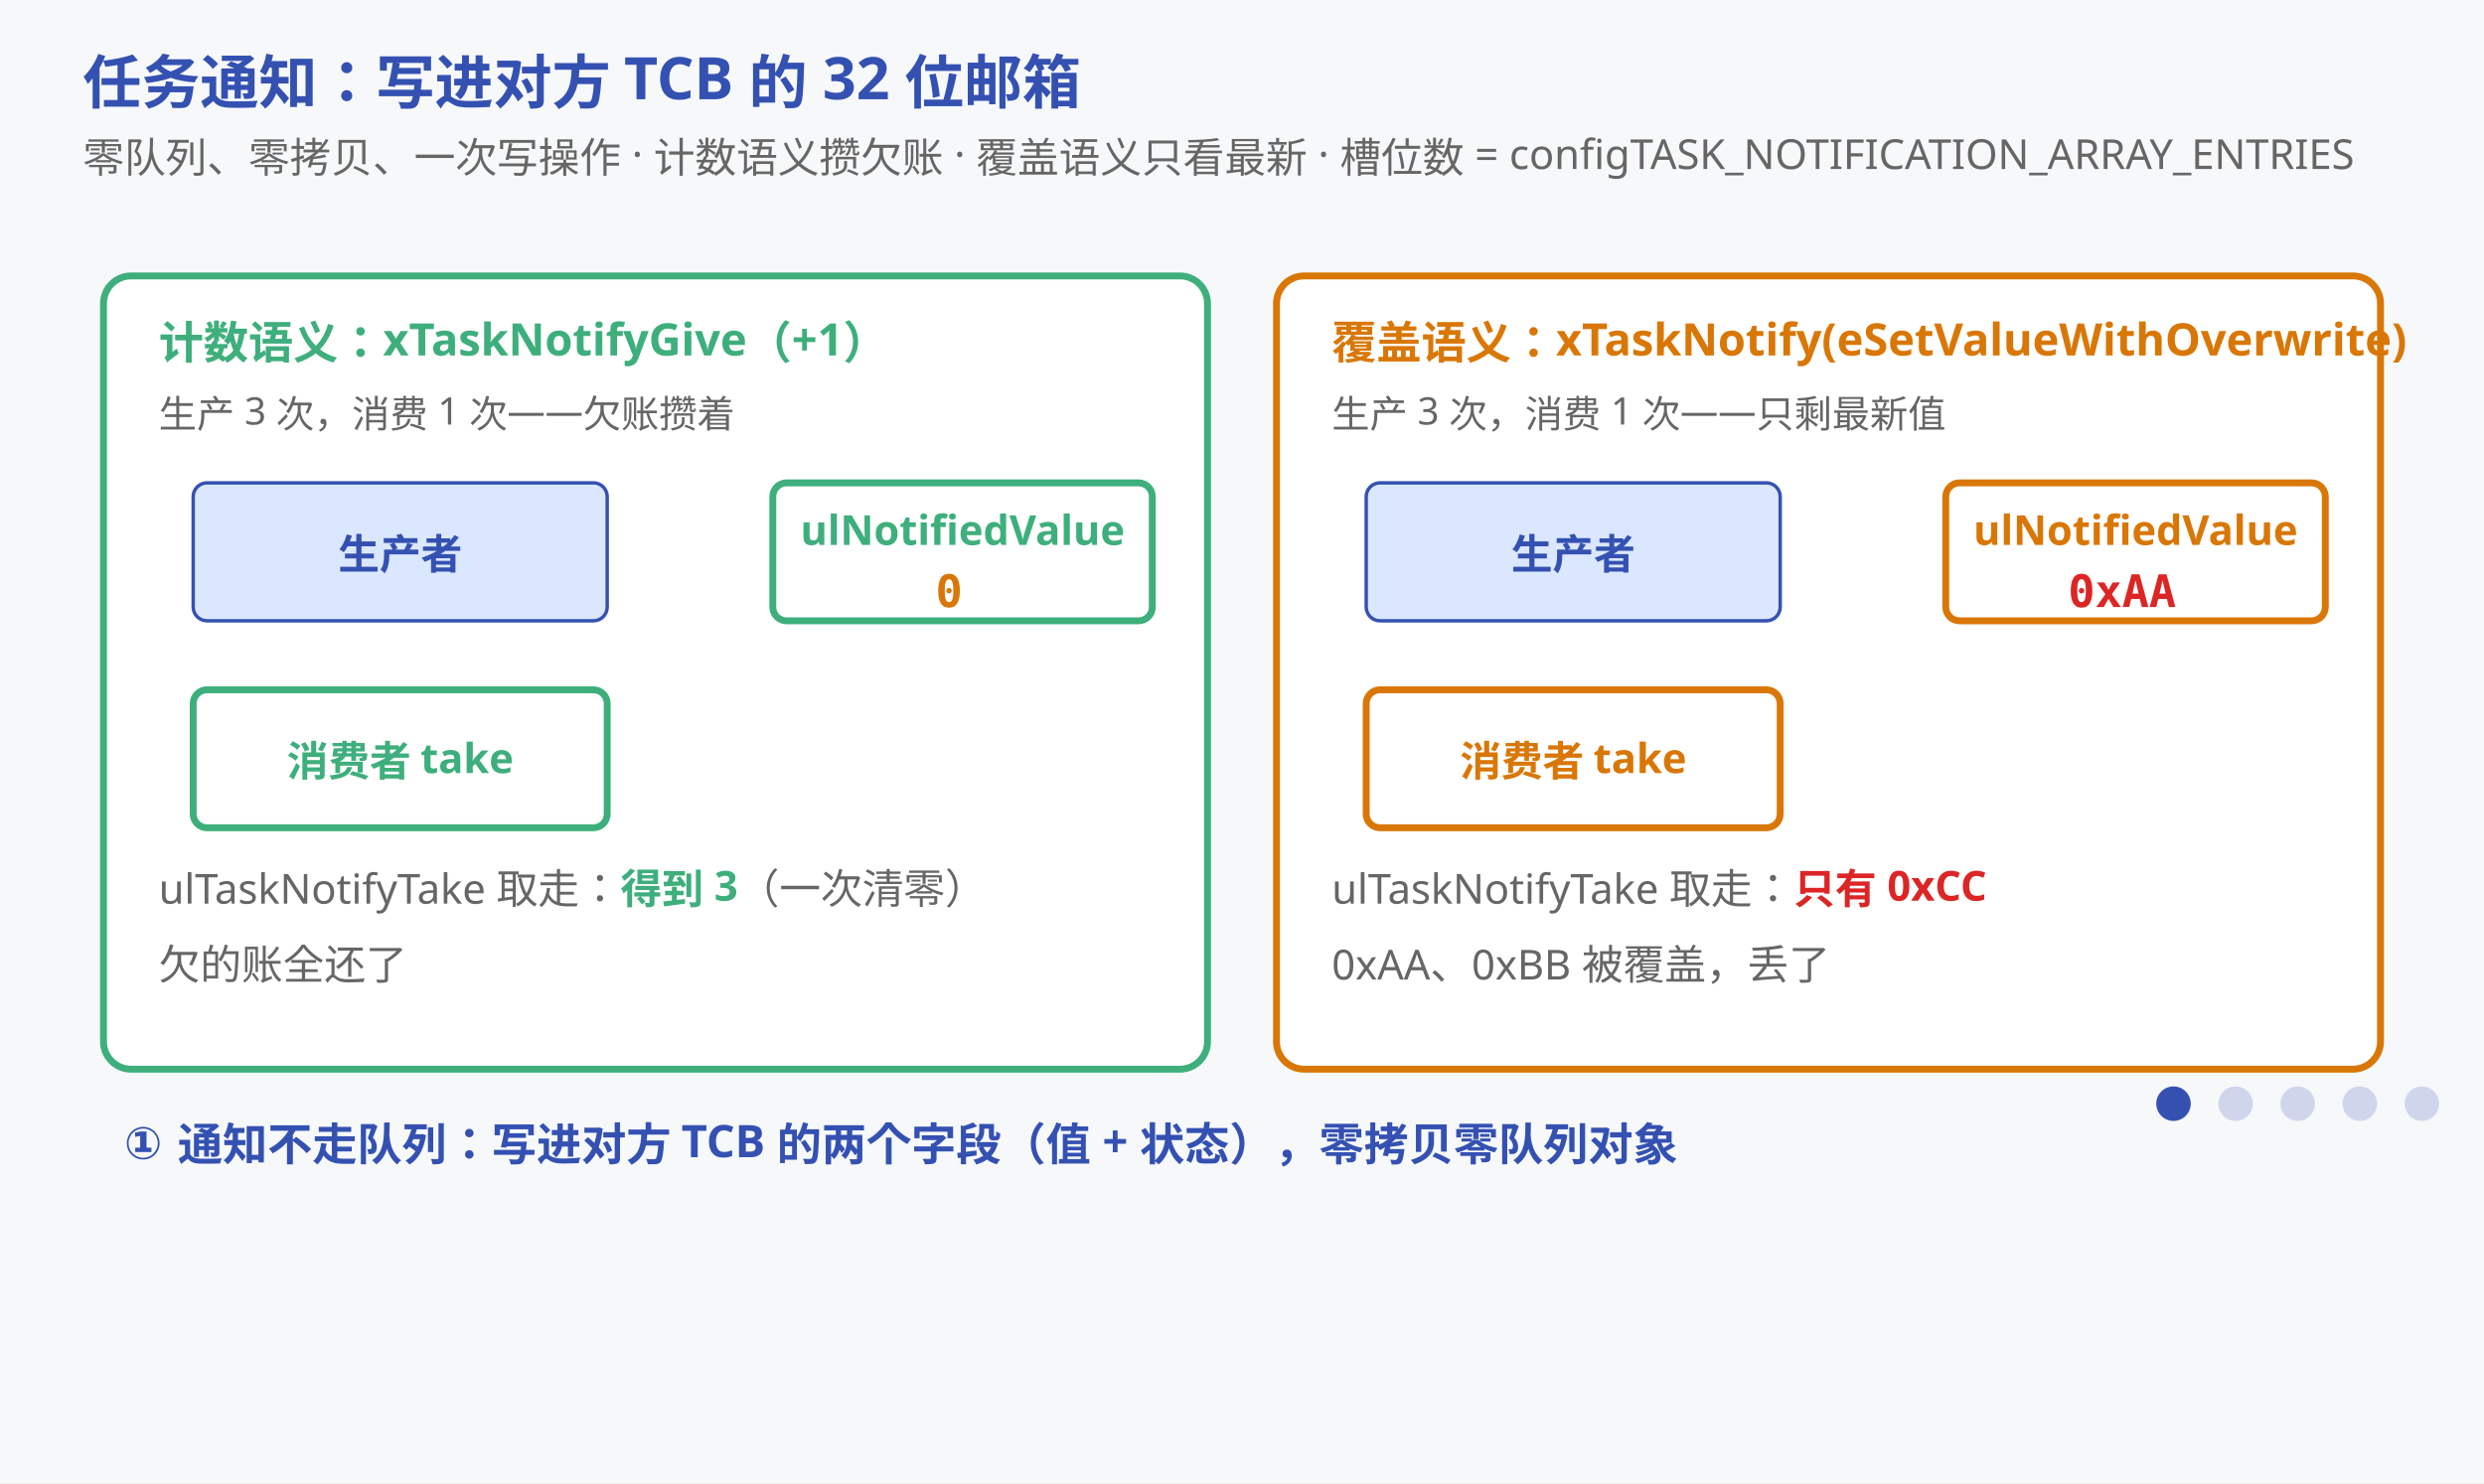
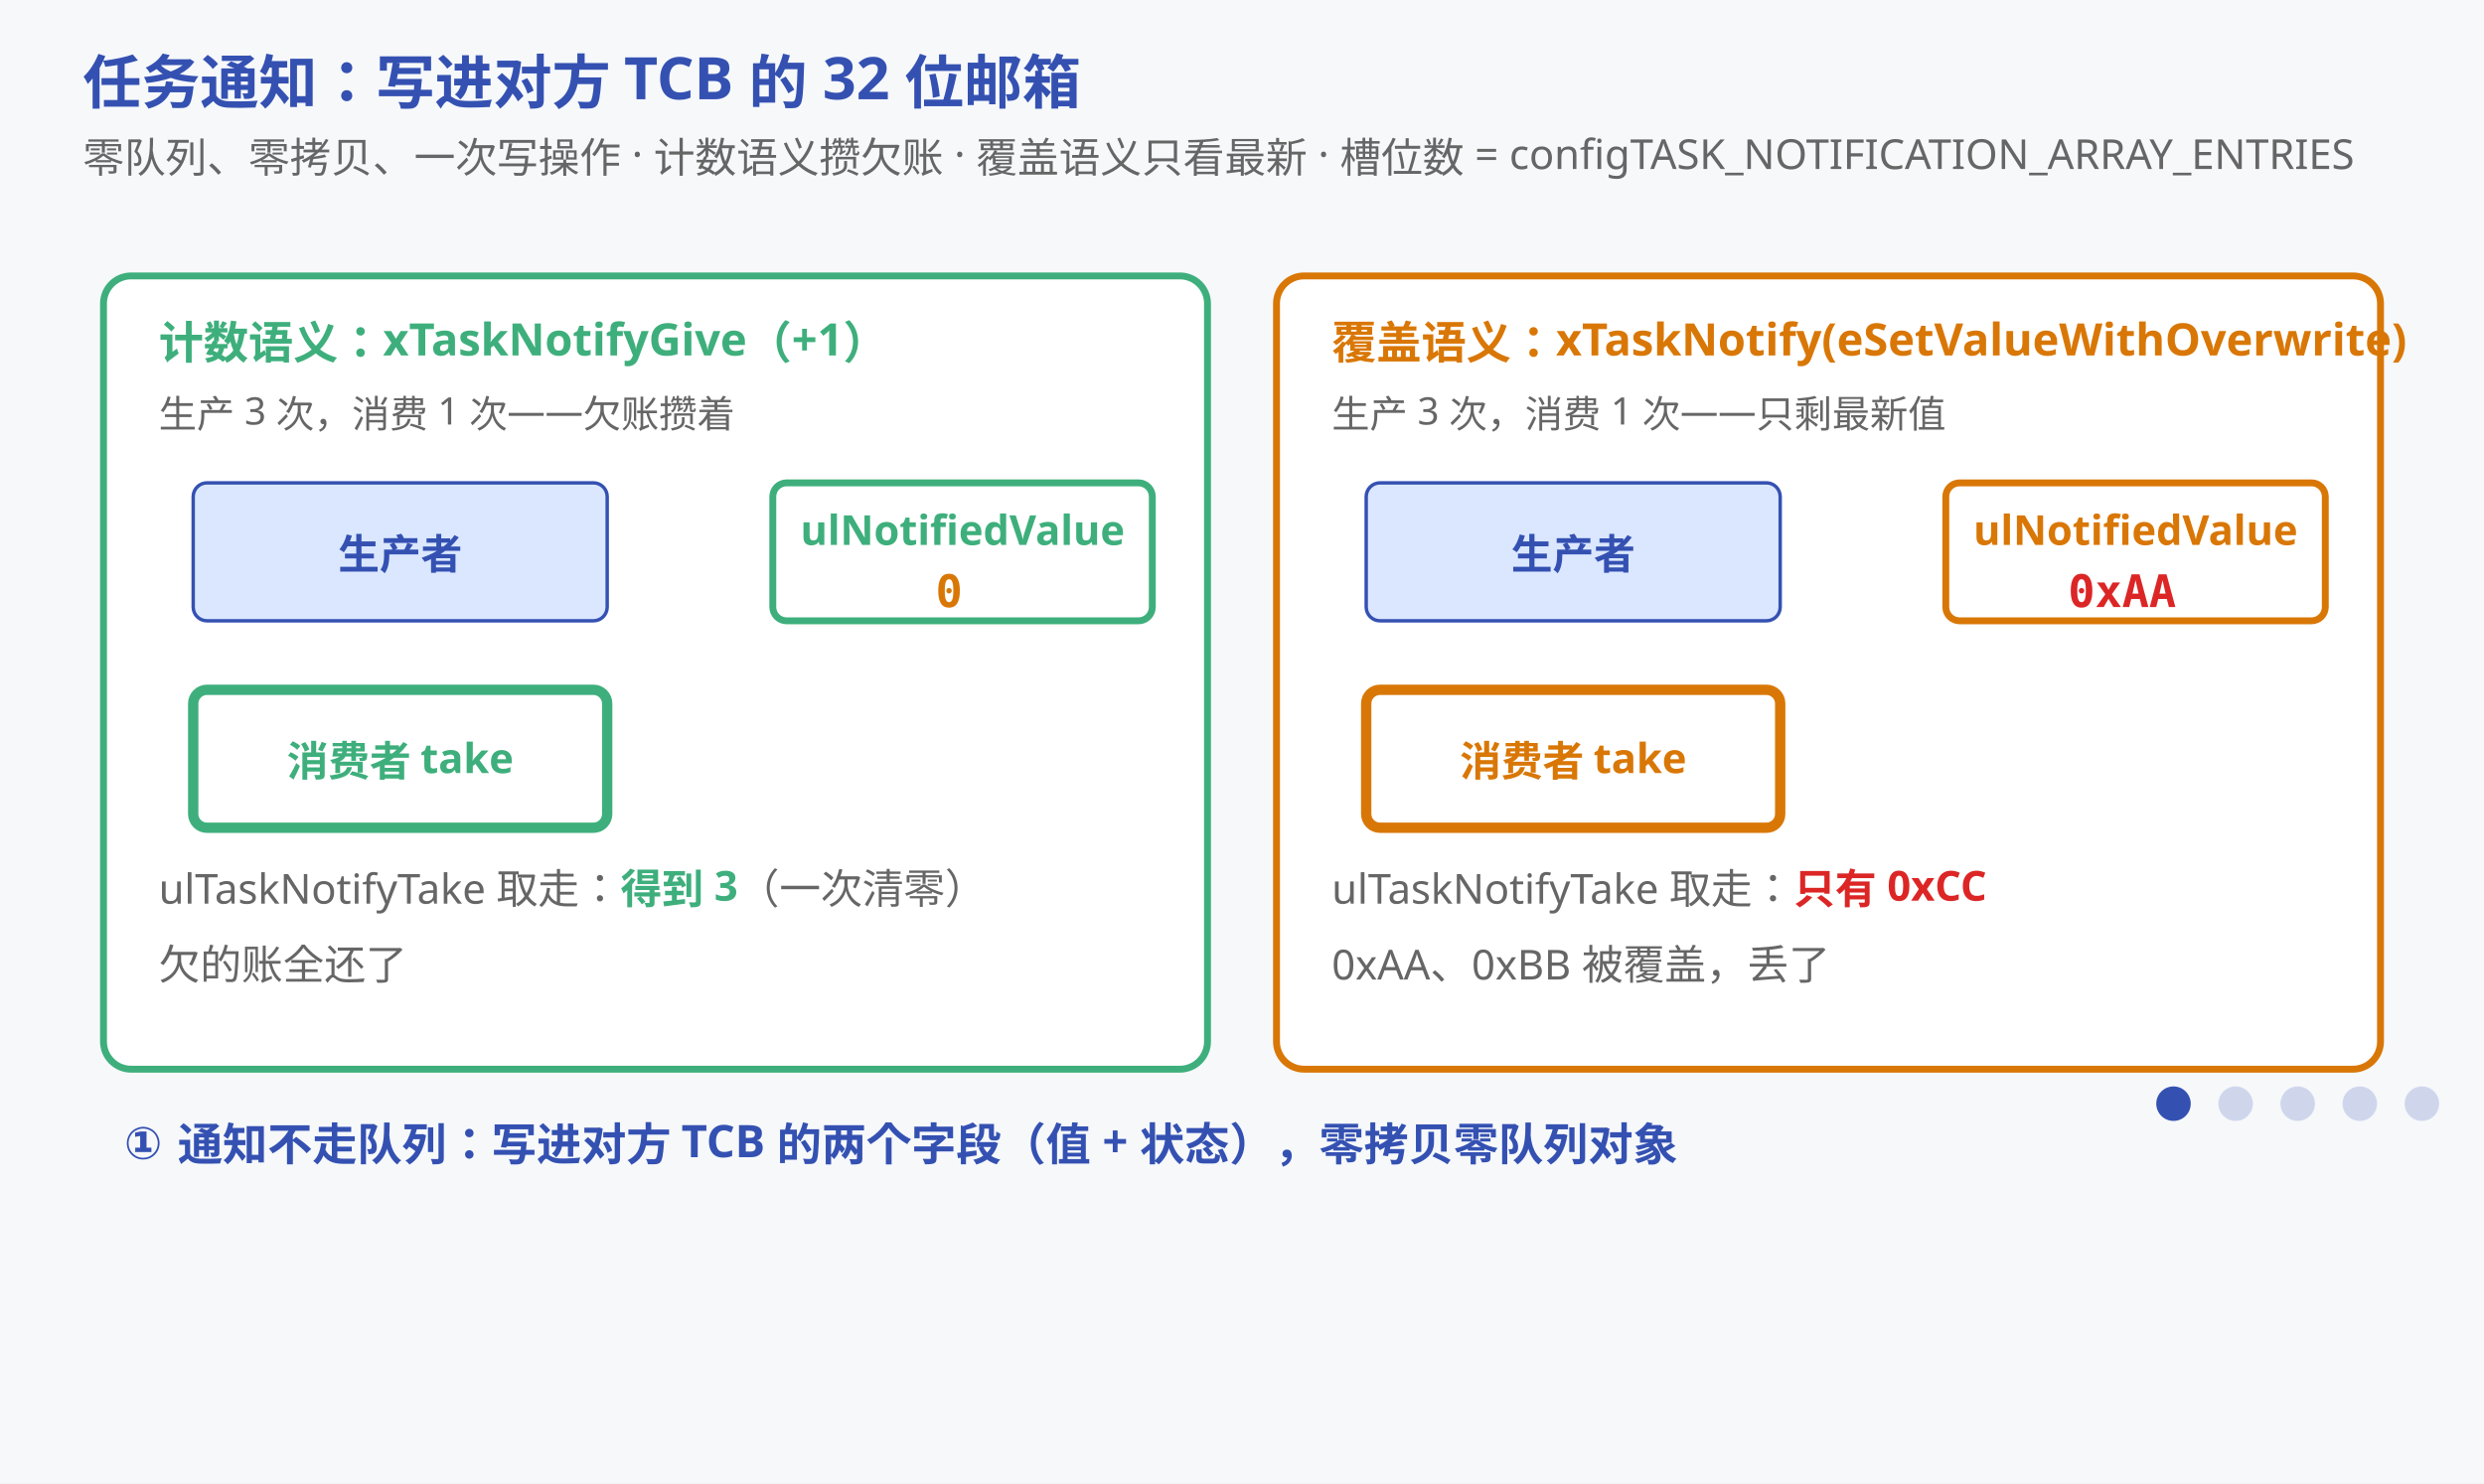
<svg xmlns="http://www.w3.org/2000/svg" viewBox="0 0 720 430" font-family="'Segoe UI','Microsoft YaHei',sans-serif">
  <rect width="720" height="430" fill="#f6f8fa" />
  <text x="24" y="30" font-size="17" font-weight="bold" fill="#3451b2">任务通知：写进对方 TCB 的 32 位邮箱</text>
  <text x="24" y="50" font-size="12" fill="#666">零队列、零拷贝、一次写操作 · 计数语义攒欠账 · 覆盖语义只看最新 · 槽位数 = configTASK_NOTIFICATION_ARRAY_ENTRIES</text>
  <rect x="30" y="80" width="320" height="230" fill="#ffffff" stroke="#3eaf7c" stroke-width="2" rx="8" />
  <text x="46" y="104" font-size="13" font-weight="bold" fill="#3eaf7c">计数语义：xTaskNotifyGive（+1）</text>
  <text x="46" y="124" font-size="11" fill="#666">生产 3 次，消费 1 次——欠账攒着</text>
  <rect x="56" y="140" width="120" height="40" fill="#dbe7ff" stroke="#3451b2" rx="4" />
  <text x="116" y="165" font-size="12" font-weight="bold" fill="#3451b2" text-anchor="middle">生产者</text>
  <rect x="224" y="140" width="110" height="40" fill="#ffffff" stroke="#3eaf7c" stroke-width="2" rx="4" />
  <text x="279" y="158" font-size="12" font-weight="bold" fill="#3eaf7c" text-anchor="middle">ulNotifiedValue</text>
  <text x="279" y="176" font-size="13" font-weight="bold" fill="#d97706" text-anchor="middle" font-family="Consolas,monospace">0
    <animate attributeName="opacity" calcMode="discrete" values="1;0;0;0;0;1" keyTimes="0;0.2;0.4;0.6;0.8;1" dur="10s" repeatCount="indefinite" />
  </text>
  <text x="279" y="176" font-size="13" font-weight="bold" fill="#d97706" text-anchor="middle" font-family="Consolas,monospace" opacity="0">3
    <animate attributeName="opacity" calcMode="discrete" values="0;1;1;0;0;0" keyTimes="0;0.2;0.4;0.6;0.8;1" dur="10s" repeatCount="indefinite" />
  </text>
  <rect x="56" y="200" width="120" height="40" fill="#ffffff" stroke="#3eaf7c" stroke-width="2" rx="4" />
  <text x="116" y="225" font-size="12" font-weight="bold" fill="#3eaf7c" text-anchor="middle">消费者 take</text>
  <text x="46" y="262" font-size="12" fill="#666">ulTaskNotifyTake 取走：<tspan font-weight="bold" fill="#3eaf7c">得到 3</tspan>（一次清零）</text>
  <text x="46" y="284" font-size="12" fill="#666">欠的账全还了</text>
  <rect x="370" y="80" width="320" height="230" fill="#ffffff" stroke="#d97706" stroke-width="2" rx="8" />
  <text x="386" y="104" font-size="13" font-weight="bold" fill="#d97706">覆盖语义：xTaskNotify(eSetValueWithOverwrite)</text>
  <text x="386" y="124" font-size="11" fill="#666">生产 3 次，消费 1 次——只剩最新值</text>
  <rect x="396" y="140" width="120" height="40" fill="#dbe7ff" stroke="#3451b2" rx="4" />
  <text x="456" y="165" font-size="12" font-weight="bold" fill="#3451b2" text-anchor="middle">生产者</text>
  <rect x="564" y="140" width="110" height="40" fill="#ffffff" stroke="#d97706" stroke-width="2" rx="4" />
  <text x="619" y="158" font-size="12" font-weight="bold" fill="#d97706" text-anchor="middle">ulNotifiedValue</text>
  <text x="619" y="176" font-size="13" font-weight="bold" fill="#dc2626" text-anchor="middle" font-family="Consolas,monospace">0xAA
    <animate attributeName="opacity" calcMode="discrete" values="1;0;0;0;0;1" keyTimes="0;0.2;0.4;0.6;0.8;1" dur="10s" repeatCount="indefinite" />
  </text>
  <text x="619" y="176" font-size="13" font-weight="bold" fill="#dc2626" text-anchor="middle" font-family="Consolas,monospace" opacity="0">0xCC
    <animate attributeName="opacity" calcMode="discrete" values="0;1;1;0;0;0" keyTimes="0;0.2;0.4;0.6;0.8;1" dur="10s" repeatCount="indefinite" />
  </text>
  <rect x="396" y="200" width="120" height="40" fill="#ffffff" stroke="#d97706" stroke-width="2" rx="4" />
  <text x="456" y="225" font-size="12" font-weight="bold" fill="#d97706" text-anchor="middle">消费者 take</text>
  <text x="386" y="262" font-size="12" fill="#666">ulTaskNotifyTake 取走：<tspan font-weight="bold" fill="#dc2626">只有 0xCC</tspan>
  </text>
  <text x="386" y="284" font-size="12" fill="#666">0xAA、0xBB 被覆盖，丢了</text>
+   <circle cx="176" cy="138" r="5" fill="#3eaf7c" opacity="0">
+     <animate attributeName="cx" values="176;176;228;228" keyTimes="0;0.20;0.25;1" dur="10s" repeatCount="indefinite" />
+     <animate attributeName="cy" values="138;138;182;182" keyTimes="0;0.20;0.25;1" dur="10s" repeatCount="indefinite" />
+     <animate attributeName="opacity" calcMode="discrete" values="0;1;0;0;0;0" keyTimes="0;0.20;0.26;0.4;0.6;1" dur="10s" repeatCount="indefinite" />
+   </circle>
+   <circle cx="176" cy="138" r="5" fill="#3eaf7c" opacity="0">
+     <animate attributeName="cx" values="176;176;228;228" keyTimes="0;0.27;0.32;1" dur="10s" repeatCount="indefinite" />
+     <animate attributeName="cy" values="138;138;182;182" keyTimes="0;0.27;0.32;1" dur="10s" repeatCount="indefinite" />
+     <animate attributeName="opacity" calcMode="discrete" values="0;0;1;0;0;0" keyTimes="0;0.20;0.27;0.33;0.6;1" dur="10s" repeatCount="indefinite" />
+   </circle>
+   <circle cx="176" cy="138" r="5" fill="#3eaf7c" opacity="0">
+     <animate attributeName="cx" values="176;176;228;228" keyTimes="0;0.34;0.39;1" dur="10s" repeatCount="indefinite" />
+     <animate attributeName="cy" values="138;138;182;182" keyTimes="0;0.34;0.39;1" dur="10s" repeatCount="indefinite" />
+     <animate attributeName="opacity" calcMode="discrete" values="0;0;0;1;0" keyTimes="0;0.20;0.34;0.40;1" dur="10s" repeatCount="indefinite" />
+   </circle>
+   <circle cx="516" cy="138" r="5" fill="#d97706" opacity="0">
+     <animate attributeName="cx" values="516;516;572;572" keyTimes="0;0.40;0.45;1" dur="10s" repeatCount="indefinite" />
+     <animate attributeName="cy" values="138;138;182;182" keyTimes="0;0.40;0.45;1" dur="10s" repeatCount="indefinite" />
+     <animate attributeName="opacity" calcMode="discrete" values="0;1;0;0;0;0" keyTimes="0;0.40;0.46;0.6;0.8;1" dur="10s" repeatCount="indefinite" />
+   </circle>
+   <circle cx="516" cy="138" r="5" fill="#d97706" opacity="0">
+     <animate attributeName="cx" values="516;516;572;572" keyTimes="0;0.47;0.52;1" dur="10s" repeatCount="indefinite" />
+     <animate attributeName="cy" values="138;138;182;182" keyTimes="0;0.47;0.52;1" dur="10s" repeatCount="indefinite" />
+     <animate attributeName="opacity" calcMode="discrete" values="0;0;1;0;0;0" keyTimes="0;0.40;0.47;0.53;0.8;1" dur="10s" repeatCount="indefinite" />
+   </circle>
+   <circle cx="516" cy="138" r="5" fill="#dc2626" opacity="0">
+     <animate attributeName="cx" values="516;516;572;572" keyTimes="0;0.54;0.59;1" dur="10s" repeatCount="indefinite" />
+     <animate attributeName="cy" values="138;138;182;182" keyTimes="0;0.54;0.59;1" dur="10s" repeatCount="indefinite" />
+     <animate attributeName="opacity" calcMode="discrete" values="0;0;0;1;0" keyTimes="0;0.40;0.54;0.60;1" dur="10s" repeatCount="indefinite" />
+   </circle>
+   <g opacity="0">
+     <animate attributeName="opacity" calcMode="discrete" values="0;0;0;1;0;0" keyTimes="0;0.2;0.4;0.6;0.8;1" dur="10s" repeatCount="indefinite" />
+     <line x1="270" y1="182" x2="270" y2="182" stroke="#3eaf7c" stroke-width="3" marker-end="url(#arrN)">
+       <animate attributeName="x2" values="270;270;150;150" keyTimes="0;0.60;0.68;1" dur="10s" repeatCount="indefinite" />
+       <animate attributeName="y2" values="182;182;200;200" keyTimes="0;0.60;0.68;1" dur="10s" repeatCount="indefinite" />
+     </line>
+     <line x1="610" y1="182" x2="610" y2="182" stroke="#d97706" stroke-width="3" marker-end="url(#arrN2)">
+       <animate attributeName="x2" values="610;610;490;490" keyTimes="0;0.60;0.68;1" dur="10s" repeatCount="indefinite" />
+       <animate attributeName="y2" values="182;182;200;200" keyTimes="0;0.60;0.68;1" dur="10s" repeatCount="indefinite" />
+     </line>
+   </g>
+   <g opacity="1">
+     <animate attributeName="opacity" calcMode="discrete" values="1;0;0;0;0;1" keyTimes="0;0.2;0.4;0.6;0.8;1" dur="10s" repeatCount="indefinite" />
+     <rect x="56" y="200" width="120" height="40" fill="none" stroke="#3eaf7c" stroke-width="3" rx="4">
+       <animate attributeName="opacity" values="0.15;1;0.15" dur="2.5s" repeatCount="indefinite" />
+     </rect>
+     <rect x="396" y="200" width="120" height="40" fill="none" stroke="#d97706" stroke-width="3" rx="4">
+       <animate attributeName="opacity" values="0.15;1;0.15" dur="2.5s" repeatCount="indefinite" />
+     </rect>
+   </g>
+   <defs>
+     <marker id="arrN" markerWidth="8" markerHeight="8" refX="7" refY="3" orient="auto">
+       <polygon points="0,0 7,3 0,6" fill="#3eaf7c" />
+     </marker>
+     <marker id="arrN2" markerWidth="8" markerHeight="8" refX="7" refY="3" orient="auto">
+       <polygon points="0,0 7,3 0,6" fill="#d97706" />
+     </marker>
+   </defs>
  <g font-size="13" font-weight="bold" fill="#3451b2">
    <g opacity="1">
      <animate attributeName="opacity" calcMode="discrete" values="1;0;0;0;0;1" keyTimes="0;0.2;0.4;0.6;0.8;1" dur="10s" repeatCount="indefinite" />
      <text x="36" y="336">① 通知不走队列：写进对方 TCB 的两个字段（值 + 状态），零拷贝零队列对象</text>
    </g>
    <g opacity="0">
      <animate attributeName="opacity" calcMode="discrete" values="0;1;0;0;0;0" keyTimes="0;0.2;0.4;0.6;0.8;1" dur="10s" repeatCount="indefinite" />
      <text x="36" y="336">② 计数语义：Give 一次 +1，Take 一次取走全部欠账——中断里攒事件的标准做法</text>
    </g>
    <g opacity="0">
      <animate attributeName="opacity" calcMode="discrete" values="0;0;1;0;0;0" keyTimes="0;0.2;0.4;0.6;0.8;1" dur="10s" repeatCount="indefinite" />
      <text x="36" y="336">③ 覆盖语义：只看最新值（传感器读数这类场景）——旧值被盖掉是正常的</text>
    </g>
    <g opacity="0">
      <animate attributeName="opacity" calcMode="discrete" values="0;0;0;1;0;0" keyTimes="0;0.2;0.4;0.6;0.8;1" dur="10s" repeatCount="indefinite" />
      <text x="36" y="336">④ 选型口诀：欠账要攒用 Give，只看最新用覆盖，多对多还是回队列</text>
    </g>
    <g opacity="0">
      <animate attributeName="opacity" calcMode="discrete" values="0;0;0;0;1;0" keyTimes="0;0.2;0.4;0.6;0.8;1" dur="10s" repeatCount="indefinite" />
      <text x="36" y="336">⑤ 函数名记准：是 ulTaskNotifyTake（返回计数值），不是 xTaskNotifyTake</text>
    </g>
  </g>
  <g transform="translate(630,320)" fill="#3451b2">
    <circle cx="0" cy="0" r="5" opacity="1">
      <animate attributeName="opacity" calcMode="discrete" values="1;0.2;0.2;0.2;0.2;1" keyTimes="0;0.2;0.4;0.6;0.8;1" dur="10s" repeatCount="indefinite" />
    </circle>
    <circle cx="18" cy="0" r="5" opacity="0.2">
      <animate attributeName="opacity" calcMode="discrete" values="0.2;1;0.2;0.2;0.2;0.2" keyTimes="0;0.2;0.4;0.6;0.8;1" dur="10s" repeatCount="indefinite" />
    </circle>
    <circle cx="36" cy="0" r="5" opacity="0.2">
      <animate attributeName="opacity" calcMode="discrete" values="0.2;0.2;1;0.2;0.2;0.2" keyTimes="0;0.2;0.4;0.6;0.8;1" dur="10s" repeatCount="indefinite" />
    </circle>
    <circle cx="54" cy="0" r="5" opacity="0.2">
      <animate attributeName="opacity" calcMode="discrete" values="0.2;0.2;0.2;1;0.2;0.2" keyTimes="0;0.2;0.4;0.6;0.8;1" dur="10s" repeatCount="indefinite" />
    </circle>
    <circle cx="72" cy="0" r="5" opacity="0.2">
      <animate attributeName="opacity" calcMode="discrete" values="0.2;0.2;0.2;0.2;1;0.2" keyTimes="0;0.2;0.4;0.6;0.8;1" dur="10s" repeatCount="indefinite" />
    </circle>
  </g>
</svg>
